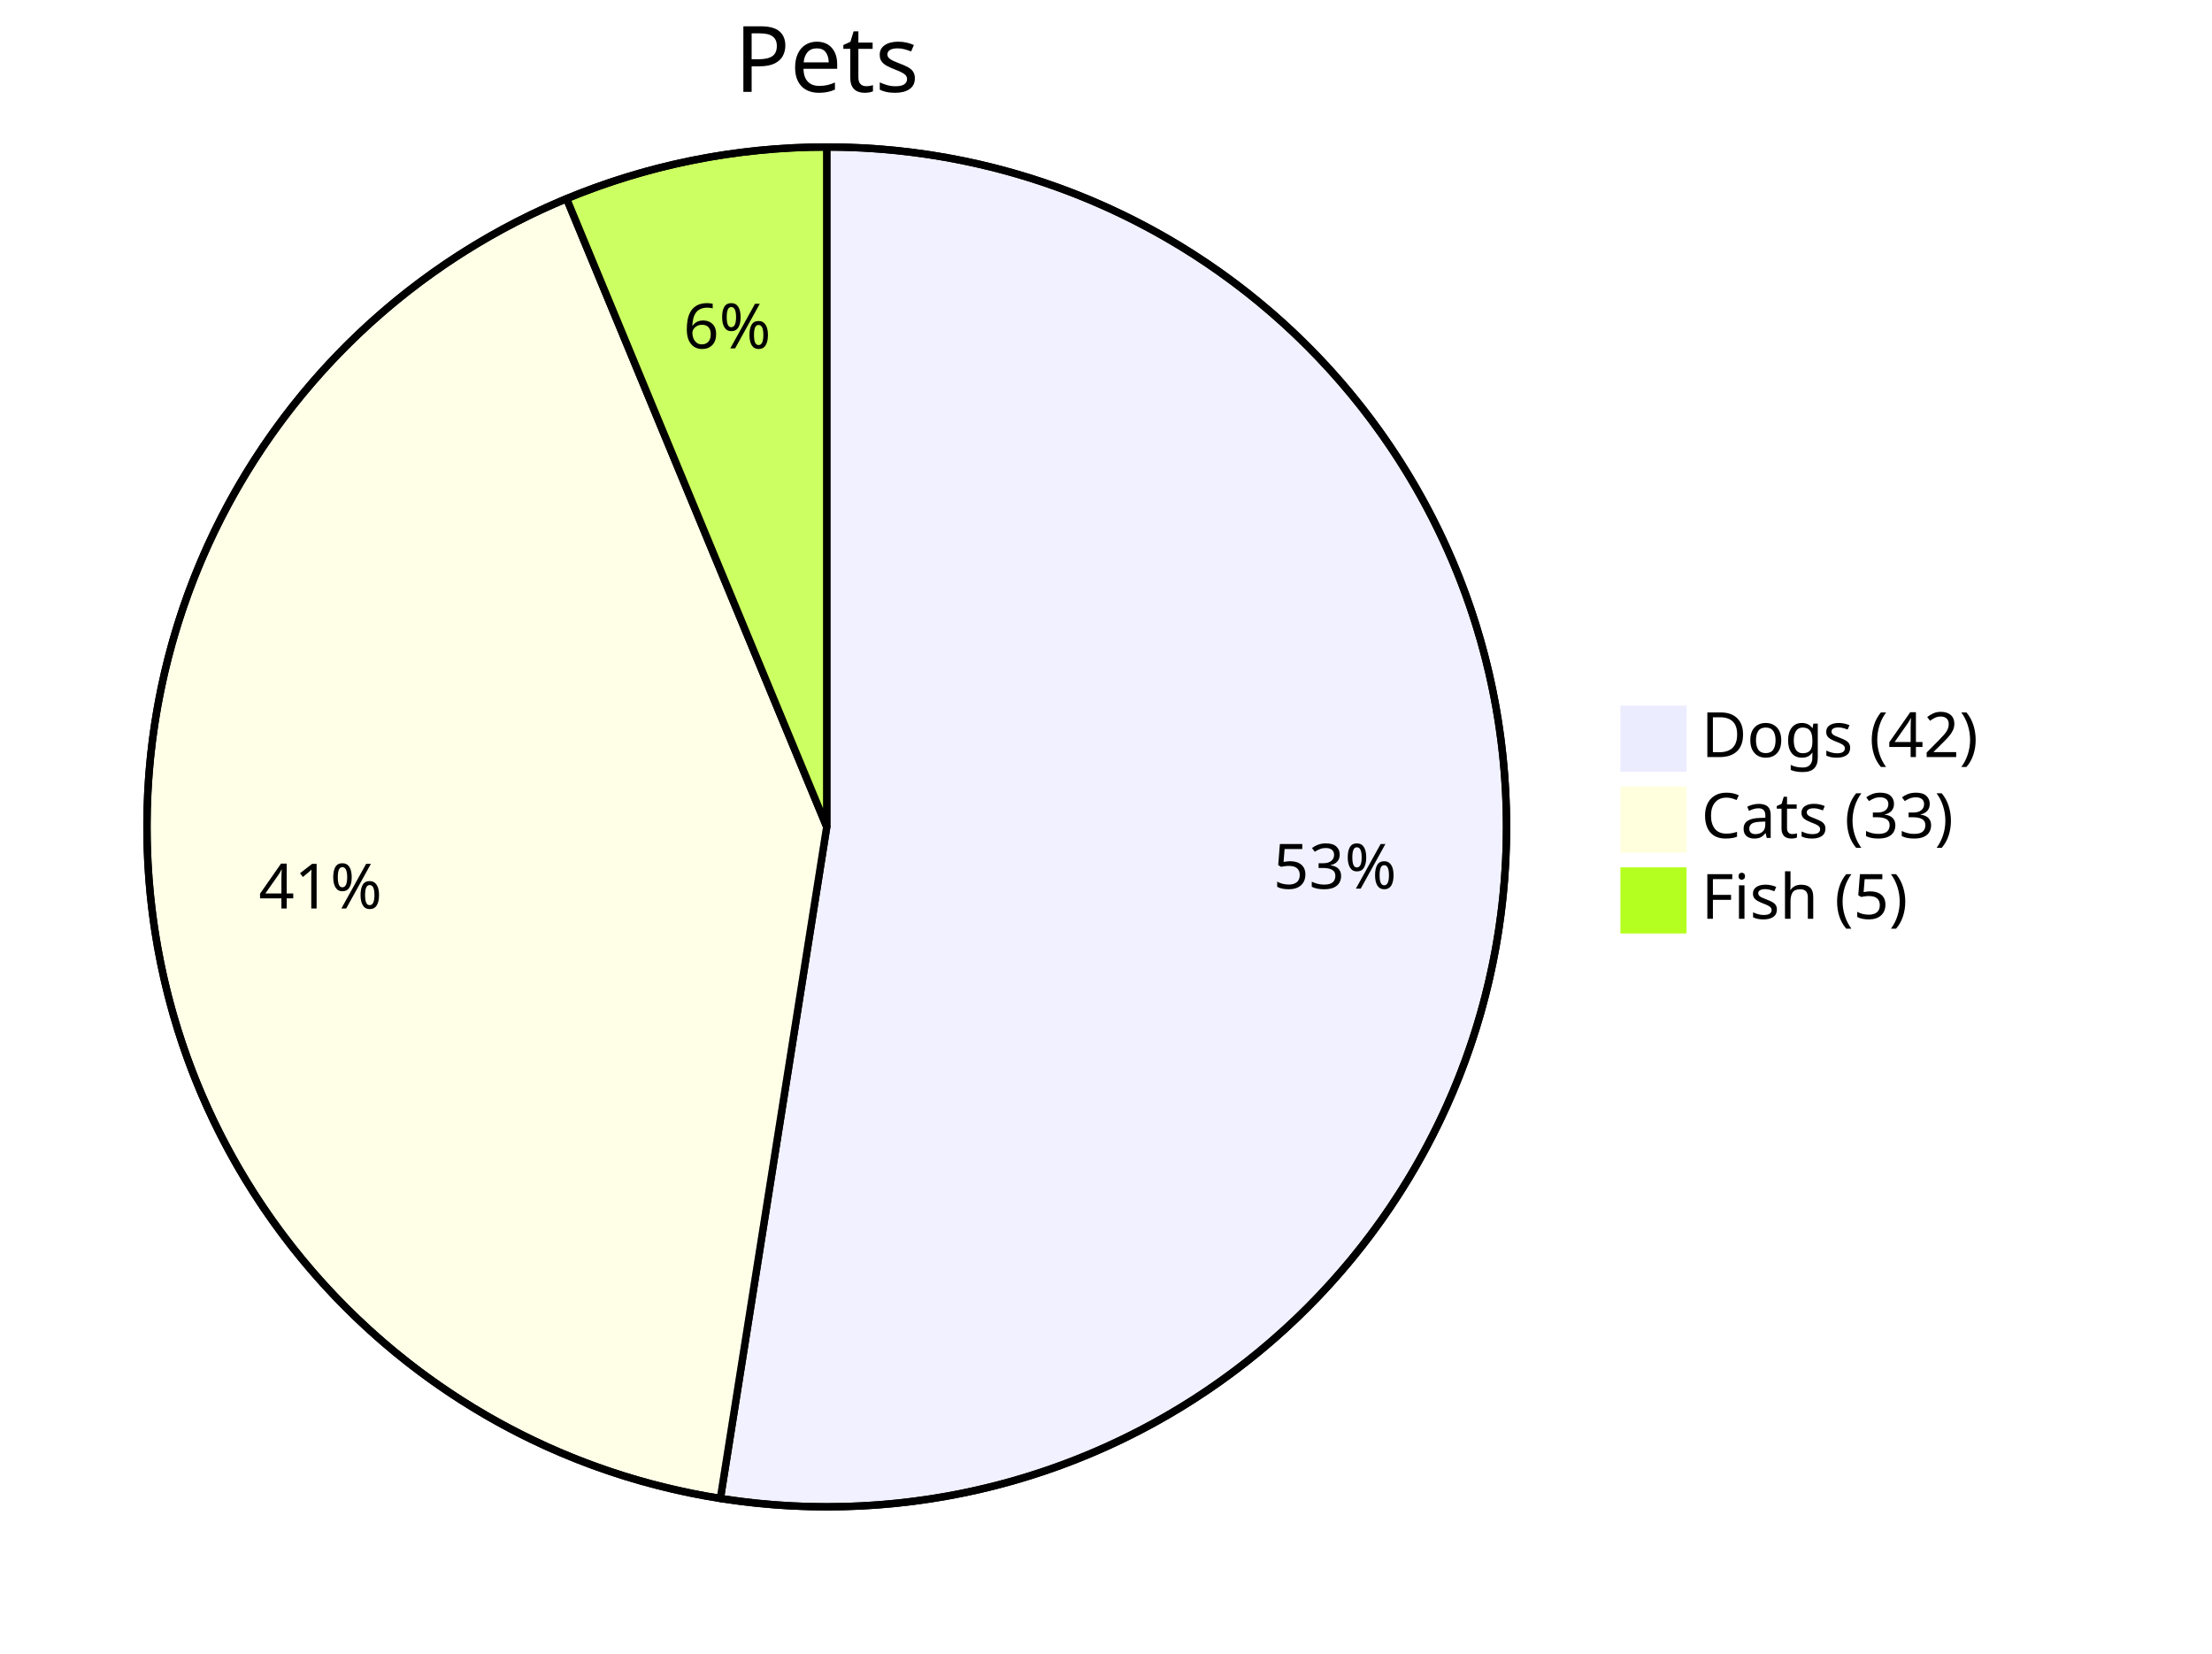
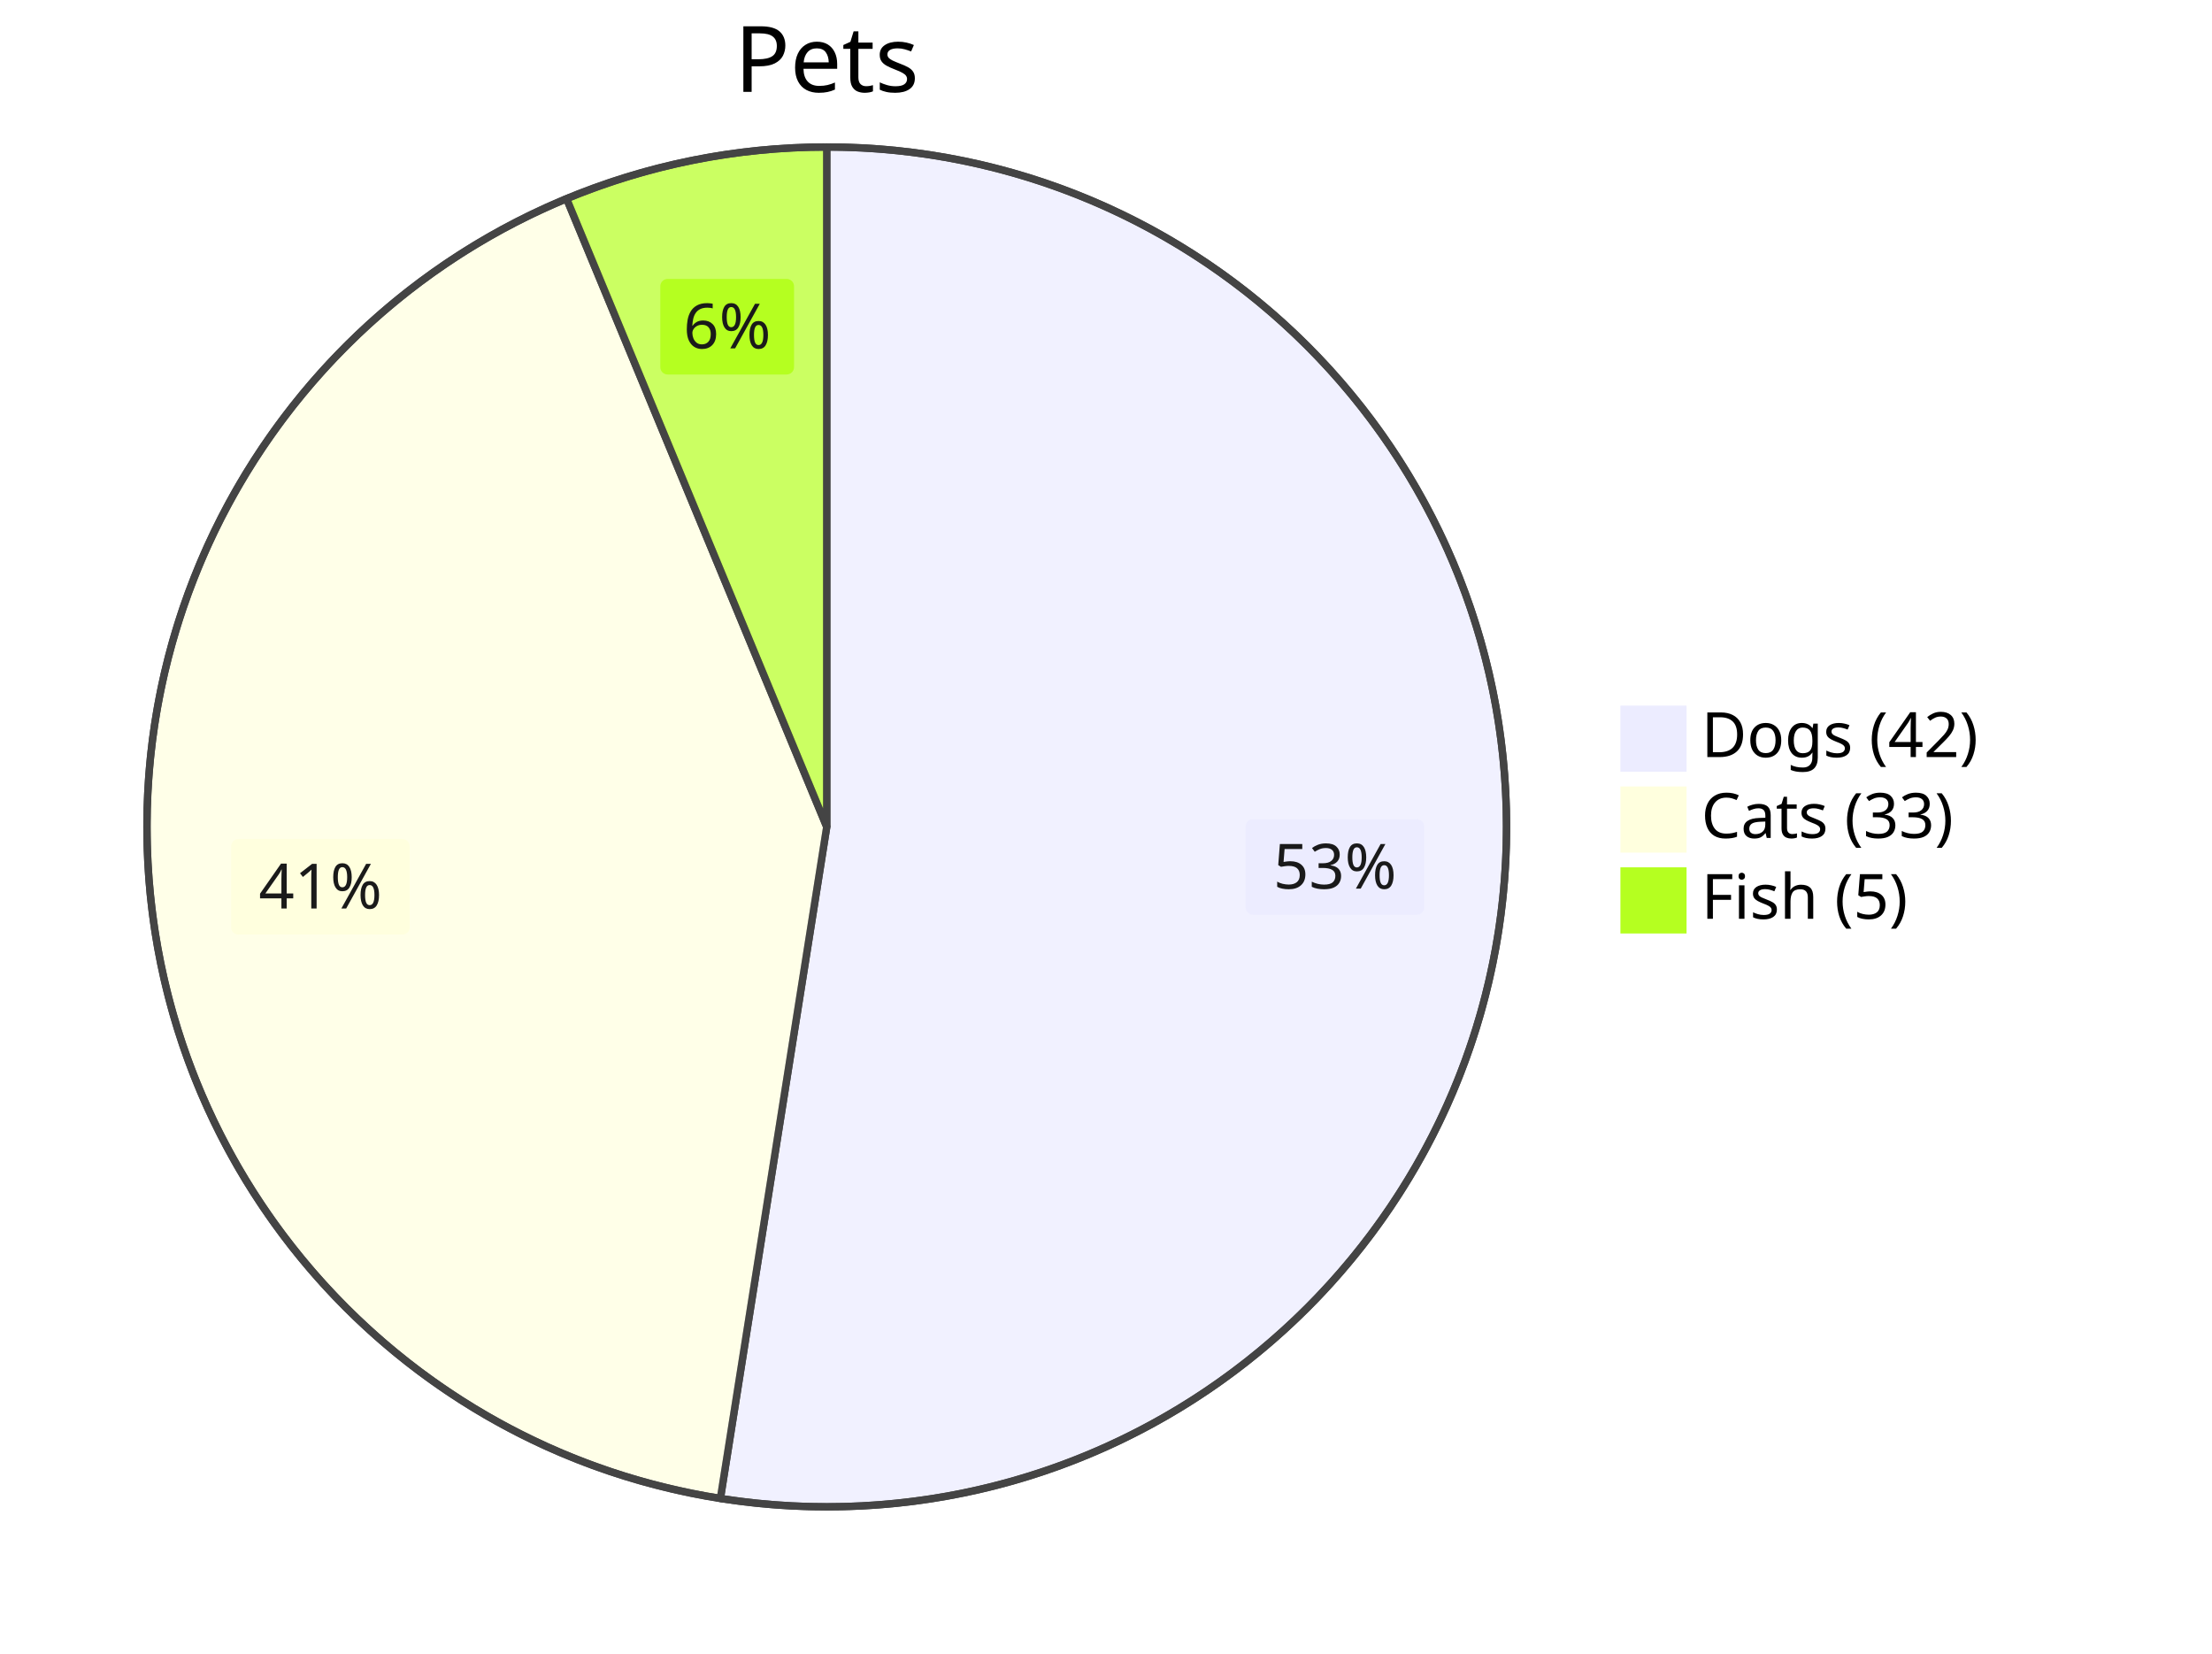
<svg xmlns="http://www.w3.org/2000/svg" viewBox="0 0 602 450" width="602" height="450" style="max-width:602px;width:100%;font-family:sans-serif">
  <text x="225" y="25" text-anchor="middle" fill="currentColor" style="font-size:25px">Pets</text>
-   <path d="M 225 225 L 225.00 40.00 A 185 185 0 1 1 196.06 407.72 Z" fill="#ECECFF" fill-opacity="0.7" stroke="black" stroke-width="2" />
-   <text x="363.3" y="235.9" text-anchor="middle" dominant-baseline="middle" fill="currentColor" style="font-size:17px">53%</text>
-   <path d="M 225 225 L 196.06 407.72 A 185 185 0 0 1 154.20 54.08 Z" fill="#ffffde" fill-opacity="0.7" stroke="black" stroke-width="2" />
-   <text x="87.2" y="241.3" text-anchor="middle" dominant-baseline="middle" fill="currentColor" style="font-size:17px">41%</text>
-   <path d="M 225 225 L 154.20 54.08 A 185 185 0 0 1 225.00 40.00 Z" fill="hsl(80, 100%, 56.275%)" fill-opacity="0.7" stroke="black" stroke-width="2" />
-   <text x="197.9" y="88.9" text-anchor="middle" dominant-baseline="middle" fill="currentColor" style="font-size:17px">6%</text>
-   <circle cx="225" cy="225" r="185" fill="none" stroke="black" stroke-width="2" />
+   <path d="M 225 225 L 225.00 40.00 A 185 185 0 1 1 196.06 407.72 Z" fill="#ECECFF" fill-opacity="0.7" stroke="var(--mermaid-data-stroke, #444)" stroke-width="2" />
+   <path d="M 225 225 L 196.06 407.72 A 185 185 0 0 1 154.20 54.08 Z" fill="#ffffde" fill-opacity="0.7" stroke="var(--mermaid-data-stroke, #444)" stroke-width="2" />
+   <path d="M 225 225 L 154.20 54.08 A 185 185 0 0 1 225.00 40.00 Z" fill="hsl(80, 100%, 56.275%)" fill-opacity="0.7" stroke="var(--mermaid-data-stroke, #444)" stroke-width="2" />
+   <circle cx="225" cy="225" r="185" fill="none" stroke="var(--mermaid-data-stroke, #444)" stroke-width="2" />
+   <rect class="pie-percentage-background" x="339.0" y="222.9" width="48.6" height="26" rx="2" fill="#ECECFF" />
+   <rect class="pie-percentage-background" x="62.9" y="228.3" width="48.6" height="26" rx="2" fill="#ffffde" />
+   <rect class="pie-percentage-background" x="179.7" y="75.9" width="36.4" height="26" rx="2" fill="hsl(80, 100%, 56.275%)" />
+   <text x="363.3" y="235.9" text-anchor="middle" dominant-baseline="middle" fill="var(--mermaid-data-text, #1a1a1a)" style="font-size:17px">53%</text>
+   <text x="87.2" y="241.3" text-anchor="middle" dominant-baseline="middle" fill="var(--mermaid-data-text, #1a1a1a)" style="font-size:17px">41%</text>
+   <text x="197.9" y="88.9" text-anchor="middle" dominant-baseline="middle" fill="var(--mermaid-data-text, #1a1a1a)" style="font-size:17px">6%</text>
  <rect x="441" y="192.0" width="18" height="18" fill="#ECECFF" />
  <text x="463" y="206.0" fill="currentColor" style="font-size:17px">Dogs (42)</text>
  <rect x="441" y="214.0" width="18" height="18" fill="#ffffde" />
  <text x="463" y="228.0" fill="currentColor" style="font-size:17px">Cats (33)</text>
  <rect x="441" y="236.0" width="18" height="18" fill="hsl(80, 100%, 56.275%)" />
  <text x="463" y="250.0" fill="currentColor" style="font-size:17px">Fish (5)</text>
</svg>
